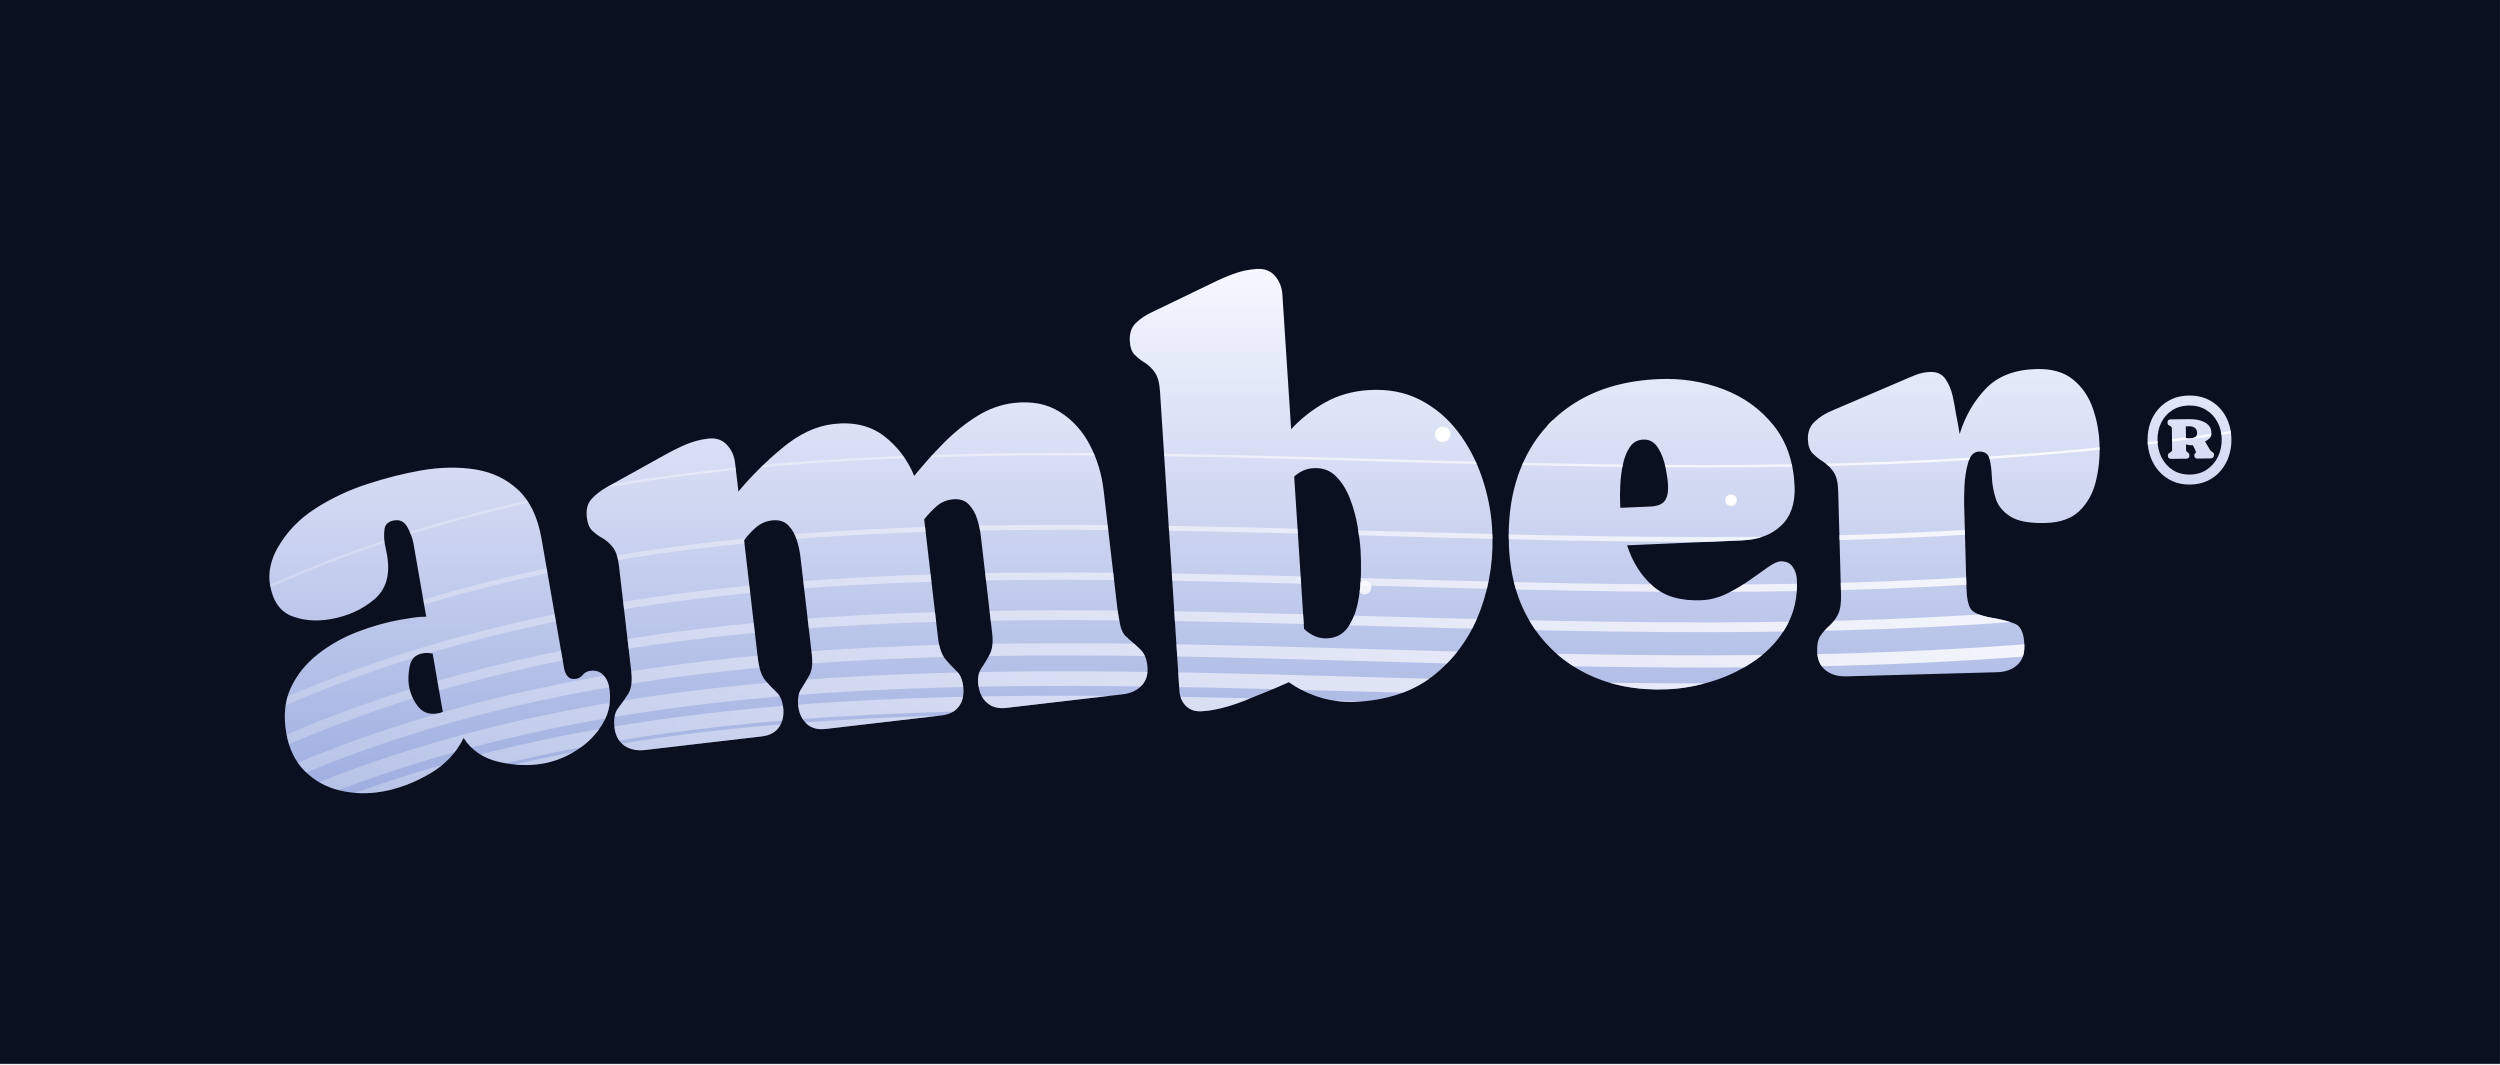
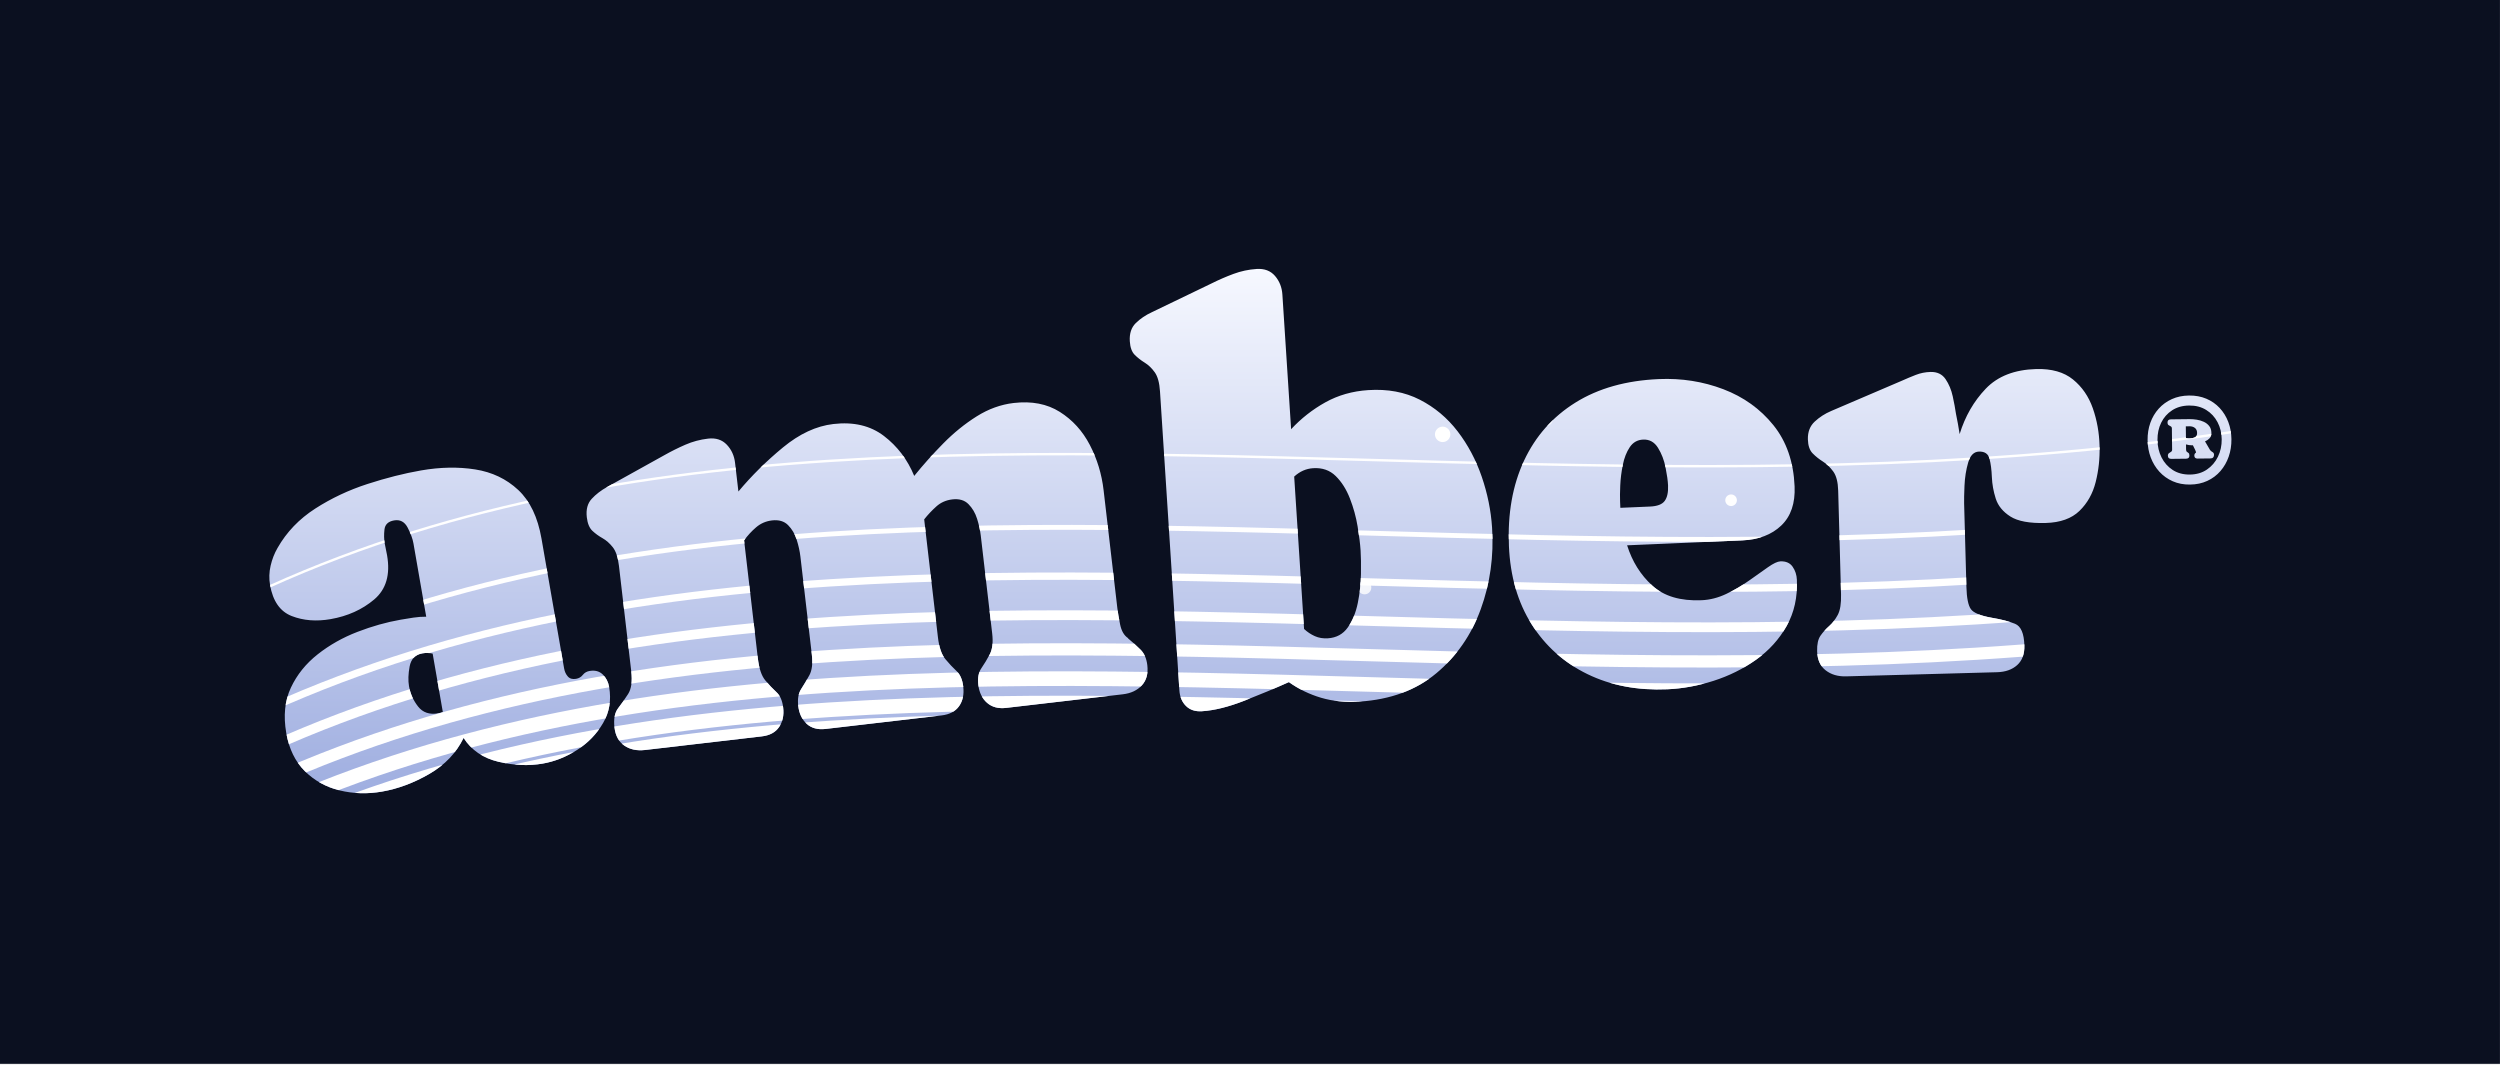
<svg xmlns="http://www.w3.org/2000/svg" viewBox="9.1 52.8 512.251 218.024" role="img" aria-label="amber mark — night-sky ink, the swoosh reading as comet trails inside the letters">
  <defs>
    <path id="pl7-a" d="M40 230Q40 322 83 383.5Q126 445 195.5 482.5Q265 520 346 536Q427 552 502 552Q524 552 547 551.5Q570 551 592 547V807Q592 832 581.5 865Q571 898 539 898Q508 898 500.5 872.5Q493 847 493 824Q493 814 493.5 803.5Q494 793 494 782Q494 679 423 637.5Q352 596 261 596Q185 596 129 630Q73 664 73 750Q73 784 86.5 816Q100 848 121 873Q182 947 274.5 986Q367 1025 469.5 1039.5Q572 1054 662 1054Q764 1054 849 1025Q934 996 985 928.5Q1036 861 1036 747V286Q1036 269 1044 256Q1052 243 1071 243Q1086 243 1096.5 252.5Q1107 262 1122 262Q1151 262 1165.5 242Q1180 222 1180 195Q1180 125 1137.5 74.5Q1095 24 1032 -2.5Q969 -29 905 -29Q830 -29 753.5 4Q677 37 648 107Q597 36 508.5 3.5Q420 -29 335 -29Q257 -29 189.5 0.5Q122 30 81 88Q40 146 40 230ZM491 318Q491 278 510 242.5Q529 207 575 207Q584 207 592 209V416Q575 423 557 423Q519 423 505 385.5Q491 348 491 318Z" />
    <path id="pl7-m" d="M502 1056Q543 1056 564.5 1027.5Q586 999 586 961V860Q664 934 758.5 995Q853 1056 943 1056Q1050 1056 1114 994Q1178 932 1203 843Q1256 895 1317 944Q1378 993 1444 1024.5Q1510 1056 1578 1056Q1673 1056 1734.5 1006.5Q1796 957 1825.5 879.5Q1855 802 1855 717V301Q1855 278 1858 243.5Q1861 209 1880 193V192Q1902 169 1919 147.5Q1936 126 1936 91Q1936 47 1909 23.5Q1882 0 1839 0H1428Q1387 0 1364 25.5Q1341 51 1341 91Q1341 128 1358.5 148Q1376 168 1393 192.5Q1410 217 1410 264V609Q1410 637 1404 668.5Q1398 700 1380 723Q1362 746 1326 746Q1293 746 1267.5 728Q1242 710 1220 688V273Q1220 220 1237 194Q1254 168 1271 148Q1288 128 1288 91Q1288 50 1265.5 25Q1243 0 1201 0H793Q751 0 729 25.5Q707 51 707 91Q707 128 724 148.5Q741 169 758 193Q775 217 775 264V609Q775 637 769 668.5Q763 700 745 723Q727 746 691 746Q659 746 633 728.5Q607 711 586 688V273Q586 219 603 193Q620 167 637 147.5Q654 128 654 91Q654 51 632 25.5Q610 0 568 0H157Q114 0 87 23.5Q60 47 60 91Q60 135 80.5 156Q101 177 121 201.5Q141 226 141 279V650Q141 695 127 717.5Q113 740 95 753Q77 766 63 782.5Q49 799 49 832Q49 873 73.5 894Q98 915 132 929L343 1016Q381 1032 420.5 1044Q460 1056 502 1056Z" />
    <path id="pl7-b" d="M561 1409V937Q617 990 686.5 1023Q756 1056 839 1056Q941 1056 1016.5 1011Q1092 966 1141.5 892Q1191 818 1215.5 728Q1240 638 1240 548Q1240 398 1182 266Q1124 134 1012.5 52.5Q901 -29 738 -29Q665 -29 605 -7Q545 15 496 55Q421 27 336 0Q251 -27 186 -27Q151 -27 131.5 -5Q112 17 112 51V1099Q112 1144 98 1166.5Q84 1189 65 1202.5Q46 1216 32 1232Q18 1248 18 1280Q18 1321 43 1342.5Q68 1364 102 1377L317 1464Q355 1480 395 1492Q435 1504 477 1504Q518 1504 539.5 1475.5Q561 1447 561 1409ZM629 796Q592 796 561 771V237Q577 220 597 209.5Q617 199 642 199Q687 199 714 232.5Q741 266 754.5 316Q768 366 772 416Q776 466 776 498Q776 533 771 583Q766 633 750.5 682Q735 731 706 763.5Q677 796 629 796Z" />
    <path id="pl7-e" d="M1047 661Q1047 572 994.5 526Q942 480 856 480H453Q476 394 535 335.5Q594 277 705 277Q749 277 792.5 295.5Q836 314 874.5 339Q913 364 942 382.5Q971 401 986 401Q1015 401 1028 380.5Q1041 360 1041 334Q1041 243 998.5 174.5Q956 106 886.5 61Q817 16 734.5 -6.5Q652 -29 572 -29Q415 -29 295 36Q175 101 107.5 218.5Q40 336 40 495Q40 665 105.5 791Q171 917 294 986.5Q417 1056 589 1056Q708 1056 812.5 1011Q917 966 982 878Q1047 790 1047 661ZM435 634Q435 623 435 612H539Q577 612 591 629.5Q605 647 605 683Q605 707 599 746Q593 785 575.5 816Q558 847 525 847Q495 847 477 822.5Q459 798 450 761.5Q441 725 438 690Q435 655 435 634Z" />
    <path id="pl7-r" d="M593 593V301Q593 243 606.5 223Q620 203 678 191Q729 181 759.5 167.5Q790 154 790 91Q790 46 763 23Q736 0 692 0H164Q121 0 93 23Q65 46 65 91Q65 127 78.5 145Q92 163 109.5 177.5Q127 192 140.5 215.5Q154 239 154 287V650Q154 695 138.5 717.5Q123 740 103.5 753Q84 766 68.5 782.5Q53 799 53 832Q53 871 78.5 893.5Q104 916 137 929L387 1028Q411 1038 436 1047Q461 1056 488 1056Q523 1056 540 1029.5Q557 1003 563.5 968.5Q570 934 573 908Q576 890 579 872Q582 854 584 836Q615 928 679.5 992Q744 1056 858 1056Q939 1056 985.5 1016Q1032 976 1052 913.5Q1072 851 1072 781Q1072 716 1055 655.5Q1038 595 995.5 556Q953 517 876 517Q792 517 753.5 543Q715 569 704 607Q693 645 692.5 683Q692 721 686 747Q680 773 650 773Q623 773 611 735.5Q599 698 596 655Q593 612 593 593Z" />
    <path id="pl7-registered" d="M797 -163Q630 -163 495 -101.5Q360 -40 263.5 68.5Q167 177 115.5 319Q64 461 64 622Q64 784 115.5 924Q167 1064 264 1169.5Q361 1275 496 1334.5Q631 1394 797 1394Q964 1394 1099 1335Q1234 1276 1330.5 1170Q1427 1064 1478.5 924Q1530 784 1530 622Q1530 460 1479 318Q1428 176 1332 67.5Q1236 -41 1100.5 -102Q965 -163 797 -163ZM797 12Q969 12 1095.5 96Q1222 180 1291 319Q1360 458 1360 622Q1360 787 1290.5 922.5Q1221 1058 1094.5 1138.5Q968 1219 797 1219Q625 1219 499 1139Q373 1059 305 924Q237 789 237 622Q237 456 304.5 317.5Q372 179 497.5 95.5Q623 12 797 12ZM1181 736Q1181 677 1148 642.5Q1115 608 1068 589L1151 443Q1165 418 1194 402.5Q1223 387 1223 353Q1223 325 1207.5 307.5Q1192 290 1163 290H934Q878 290 878 344Q878 366 892 383Q908 388 908 401Q908 411 890 451Q872 491 855 524Q848 523 840 523Q813 523 787 527.5Q761 532 735 540V451Q735 421 749 410.5Q763 400 777.5 389Q792 378 792 344Q792 290 733 290H476Q416 290 416 344Q416 376 435 389.5Q454 403 472.5 414Q491 425 491 451V820Q491 848 472.5 858Q454 868 435 880Q416 892 416 927Q416 981 476 981H804Q862 981 927.5 970Q993 959 1050.5 931.5Q1108 904 1144.5 856.5Q1181 809 1181 736ZM735 856V650Q752 646 769.5 645Q787 644 806 644Q854 644 892.5 662.5Q931 681 931 738Q931 797 893.5 826.5Q856 856 800 856Z" />
    <clipPath id="pl7-text">
      <use href="#pl7-a" transform="translate(67.76 216.69) rotate(-9.882) translate(0 0.00) scale(0.058594 -0.058594)" />
      <use href="#pl7-m" transform="translate(132.13 207.54) rotate(-6.650) translate(0 0.00) scale(0.058594 -0.058594)" />
      <use href="#pl7-b" transform="translate(244.40 197.66) rotate(-3.710) translate(0 0.00) scale(0.058594 -0.058594)" />
      <use href="#pl7-e" transform="translate(317.18 193.77) rotate(-2.453) translate(0 0.00) scale(0.058594 -0.058594)" />
      <use href="#pl7-r" transform="translate(377.77 191.65) rotate(-1.573) translate(0 0.00) scale(0.058594 -0.058594)" />
      <use href="#pl7-registered" transform="translate(448.92 190.28) rotate(-0.641) translate(0 -40.00) scale(0.011719 -0.011719)" />
    </clipPath>
  </defs>
  <linearGradient id="ink7" gradientUnits="userSpaceOnUse" x1="0" y1="107.755" x2="0" y2="215.78">
    <stop offset="0" stop-color="#F6F8FF" />
    <stop offset="1" stop-color="#9FAEE0" />
  </linearGradient>
  <linearGradient id="tail7" gradientUnits="userSpaceOnUse" x1="30.09" y1="0" x2="524.341" y2="0">
    <stop offset="0" stop-color="#FFFFFF" stop-opacity="0.16" />
    <stop offset="0.55" stop-color="#FFFFFF" stop-opacity="0.62" />
    <stop offset="1" stop-color="#FFFFFF" stop-opacity="1" />
  </linearGradient>
  <rect x="9.09" y="52.755" width="512.251" height="218.024" fill="#0B1020" />
  <g clip-path="url(#pl7-text)">
    <rect x="9.09" y="52.755" width="512.251" height="218.024" fill="url(#ink7)" />
    <circle cx="244.2" cy="207.7" r="1.40" fill="#FFFFFF" opacity="0.97" />
    <circle cx="428.9" cy="195.0" r="1.24" fill="#FFFFFF" opacity="0.65" />
    <circle cx="363.8" cy="155.3" r="1.19" fill="#FFFFFF" opacity="0.98" />
    <circle cx="289.7" cy="205.9" r="1.06" fill="#FFFFFF" opacity="0.81" />
    <circle cx="369.3" cy="114.2" r="1.36" fill="#FFFFFF" opacity="0.80" />
    <circle cx="288.7" cy="173.2" r="1.38" fill="#FFFFFF" opacity="0.80" />
    <circle cx="64.6" cy="181.4" r="1.31" fill="#FFFFFF" opacity="0.72" />
    <circle cx="178.5" cy="122.3" r="1.72" fill="#FFFFFF" opacity="0.72" />
    <circle cx="464.3" cy="114.1" r="1.72" fill="#FFFFFF" opacity="0.90" />
    <circle cx="95.2" cy="143.9" r="1.37" fill="#FFFFFF" opacity="0.90" />
    <circle cx="309.7" cy="128.7" r="1.13" fill="#FFFFFF" opacity="0.66" />
    <circle cx="354.7" cy="116.2" r="1.64" fill="#FFFFFF" opacity="0.89" />
    <circle cx="152.1" cy="139.5" r="1.64" fill="#FFFFFF" opacity="0.67" />
    <circle cx="369.3" cy="135.1" r="1.20" fill="#FFFFFF" opacity="0.61" />
    <circle cx="325.8" cy="138.6" r="1.51" fill="#FFFFFF" opacity="0.74" />
    <circle cx="304.7" cy="141.8" r="1.58" fill="#FFFFFF" opacity="1.00" />
  </g>
  <g clip-path="url(#pl7-text)">
-     <path d="M50,180 C200,100 400,200 600,100 S850,160 950,130" fill="none" stroke="url(#tail7)" stroke-width="0.5" />
-     <path d="M50,195 C200,115 400,215 600,115 S850,175 950,145" fill="none" stroke="url(#tail7)" stroke-width="1" />
-     <path d="M50,205 C200,125 400,225 600,125 S850,185 950,155" fill="none" stroke="url(#tail7)" stroke-width="1.5" />
-     <path d="M50,213 C200,133 400,233 600,133 S850,193 950,163" fill="none" stroke="url(#tail7)" stroke-width="2" />
-     <path d="M50,220 C200,140 400,240 600,140 S850,200 950,170" fill="none" stroke="url(#tail7)" stroke-width="2.5" />
-     <path d="M50,226 C200,146 400,246 600,146 S850,206 950,176" fill="none" stroke="url(#tail7)" stroke-width="3" />
-     <path d="M50,231 C200,151 400,251 600,151 S850,211 950,181" fill="none" stroke="url(#tail7)" stroke-width="3" />
-     <path d="M50,235 C200,155 400,255 600,155 S850,215 950,185" fill="none" stroke="url(#tail7)" stroke-width="3.5" />
-     <path d="M50,238 C200,158 400,258 600,158 S850,218 950,188" fill="none" stroke="url(#tail7)" stroke-width="4" />
+     <path stroke="#FFFFFF" stroke-width="0.5" stroke-opacity="1.0" fill="none" d="M50,180 C200,100 400,200 600,100 S850,160 950,130" />
+     <path stroke="#FFFFFF" stroke-width="1" stroke-opacity="1.0" fill="none" d="M50,195 C200,115 400,215 600,115 S850,175 950,145" />
+     <path stroke="#FFFFFF" stroke-width="1.5" stroke-opacity="1.0" fill="none" d="M50,205 C200,125 400,225 600,125 S850,185 950,155" />
+     <path stroke="#FFFFFF" stroke-width="2" stroke-opacity="1.0" fill="none" d="M50,213 C200,133 400,233 600,133 S850,193 950,163" />
+     <path stroke="#FFFFFF" stroke-width="2.5" stroke-opacity="1.0" fill="none" d="M50,220 C200,140 400,240 600,140 S850,200 950,170" />
+     <path stroke="#FFFFFF" stroke-width="3" stroke-opacity="1.0" fill="none" d="M50,226 C200,146 400,246 600,146 S850,206 950,176" />
+     <path stroke="#FFFFFF" stroke-width="3" stroke-opacity="1.0" fill="none" d="M50,231 C200,151 400,251 600,151 S850,211 950,181" />
+     <path stroke="#FFFFFF" stroke-width="3.5" stroke-opacity="1.0" fill="none" d="M50,235 C200,155 400,255 600,155 S850,215 950,185" />
+     <path stroke="#FFFFFF" stroke-width="4" stroke-opacity="1.0" fill="none" d="M50,238 C200,158 400,258 600,158 S850,218 950,188" />
  </g>
</svg>
